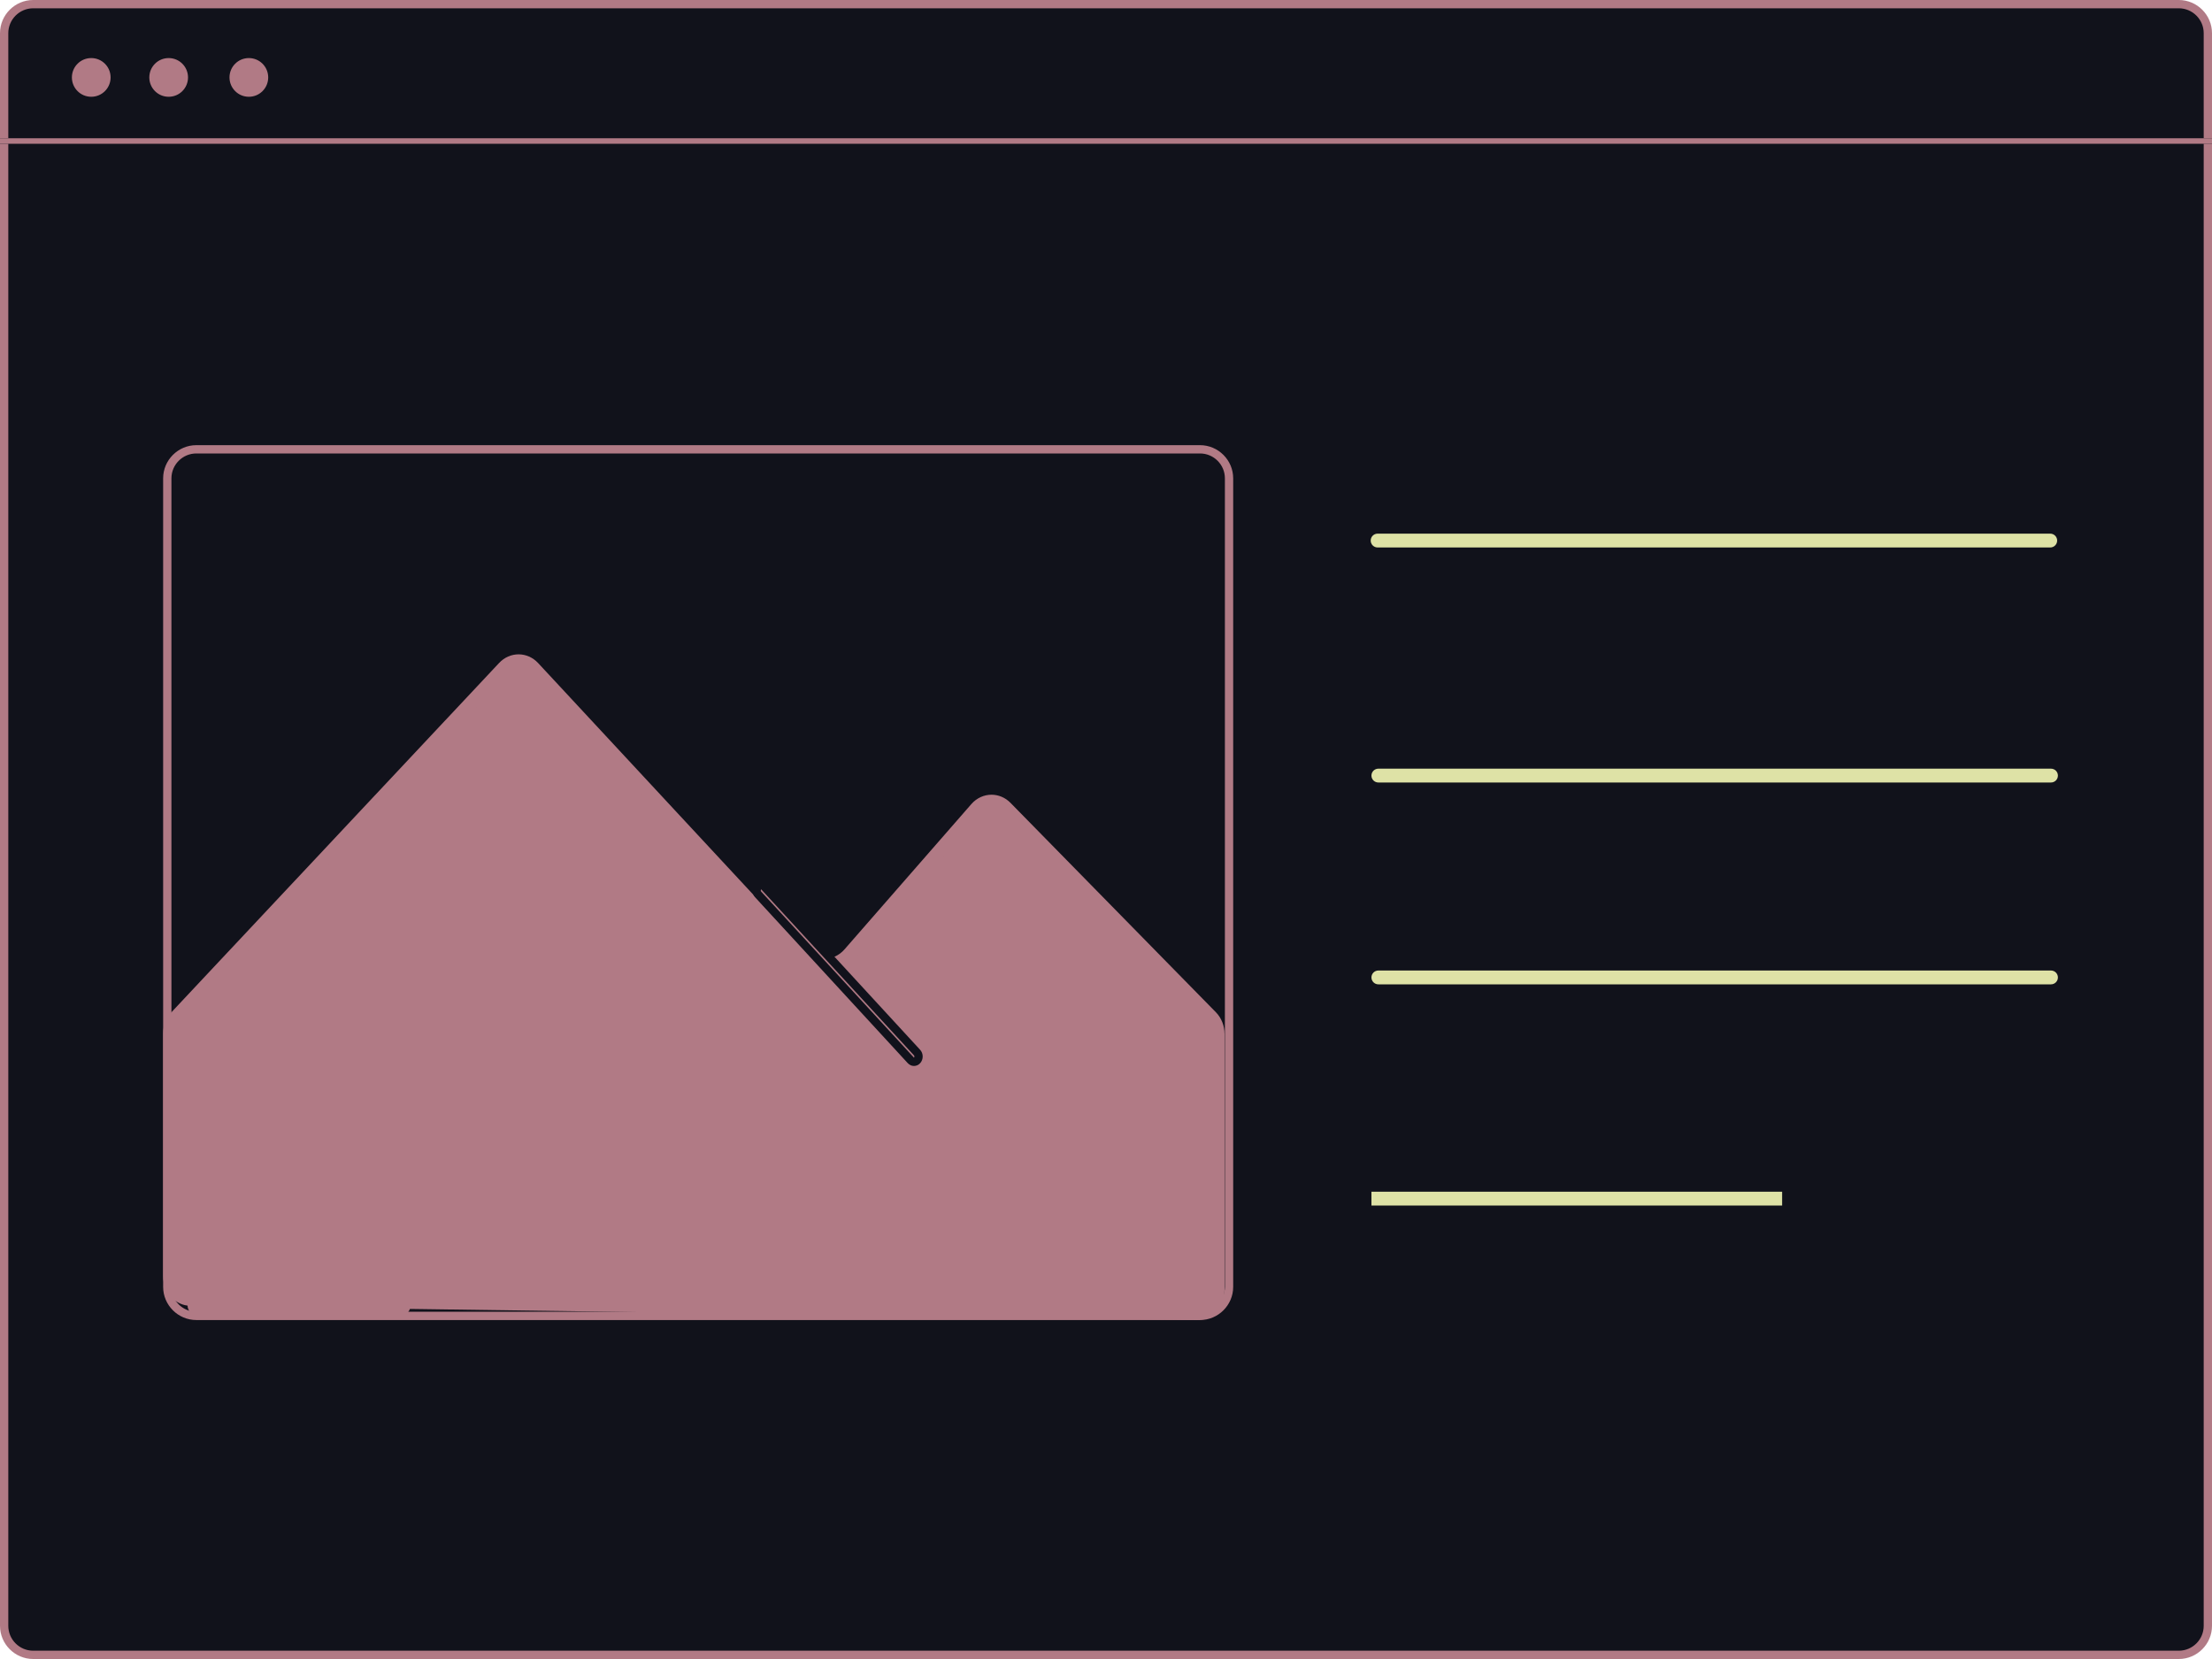
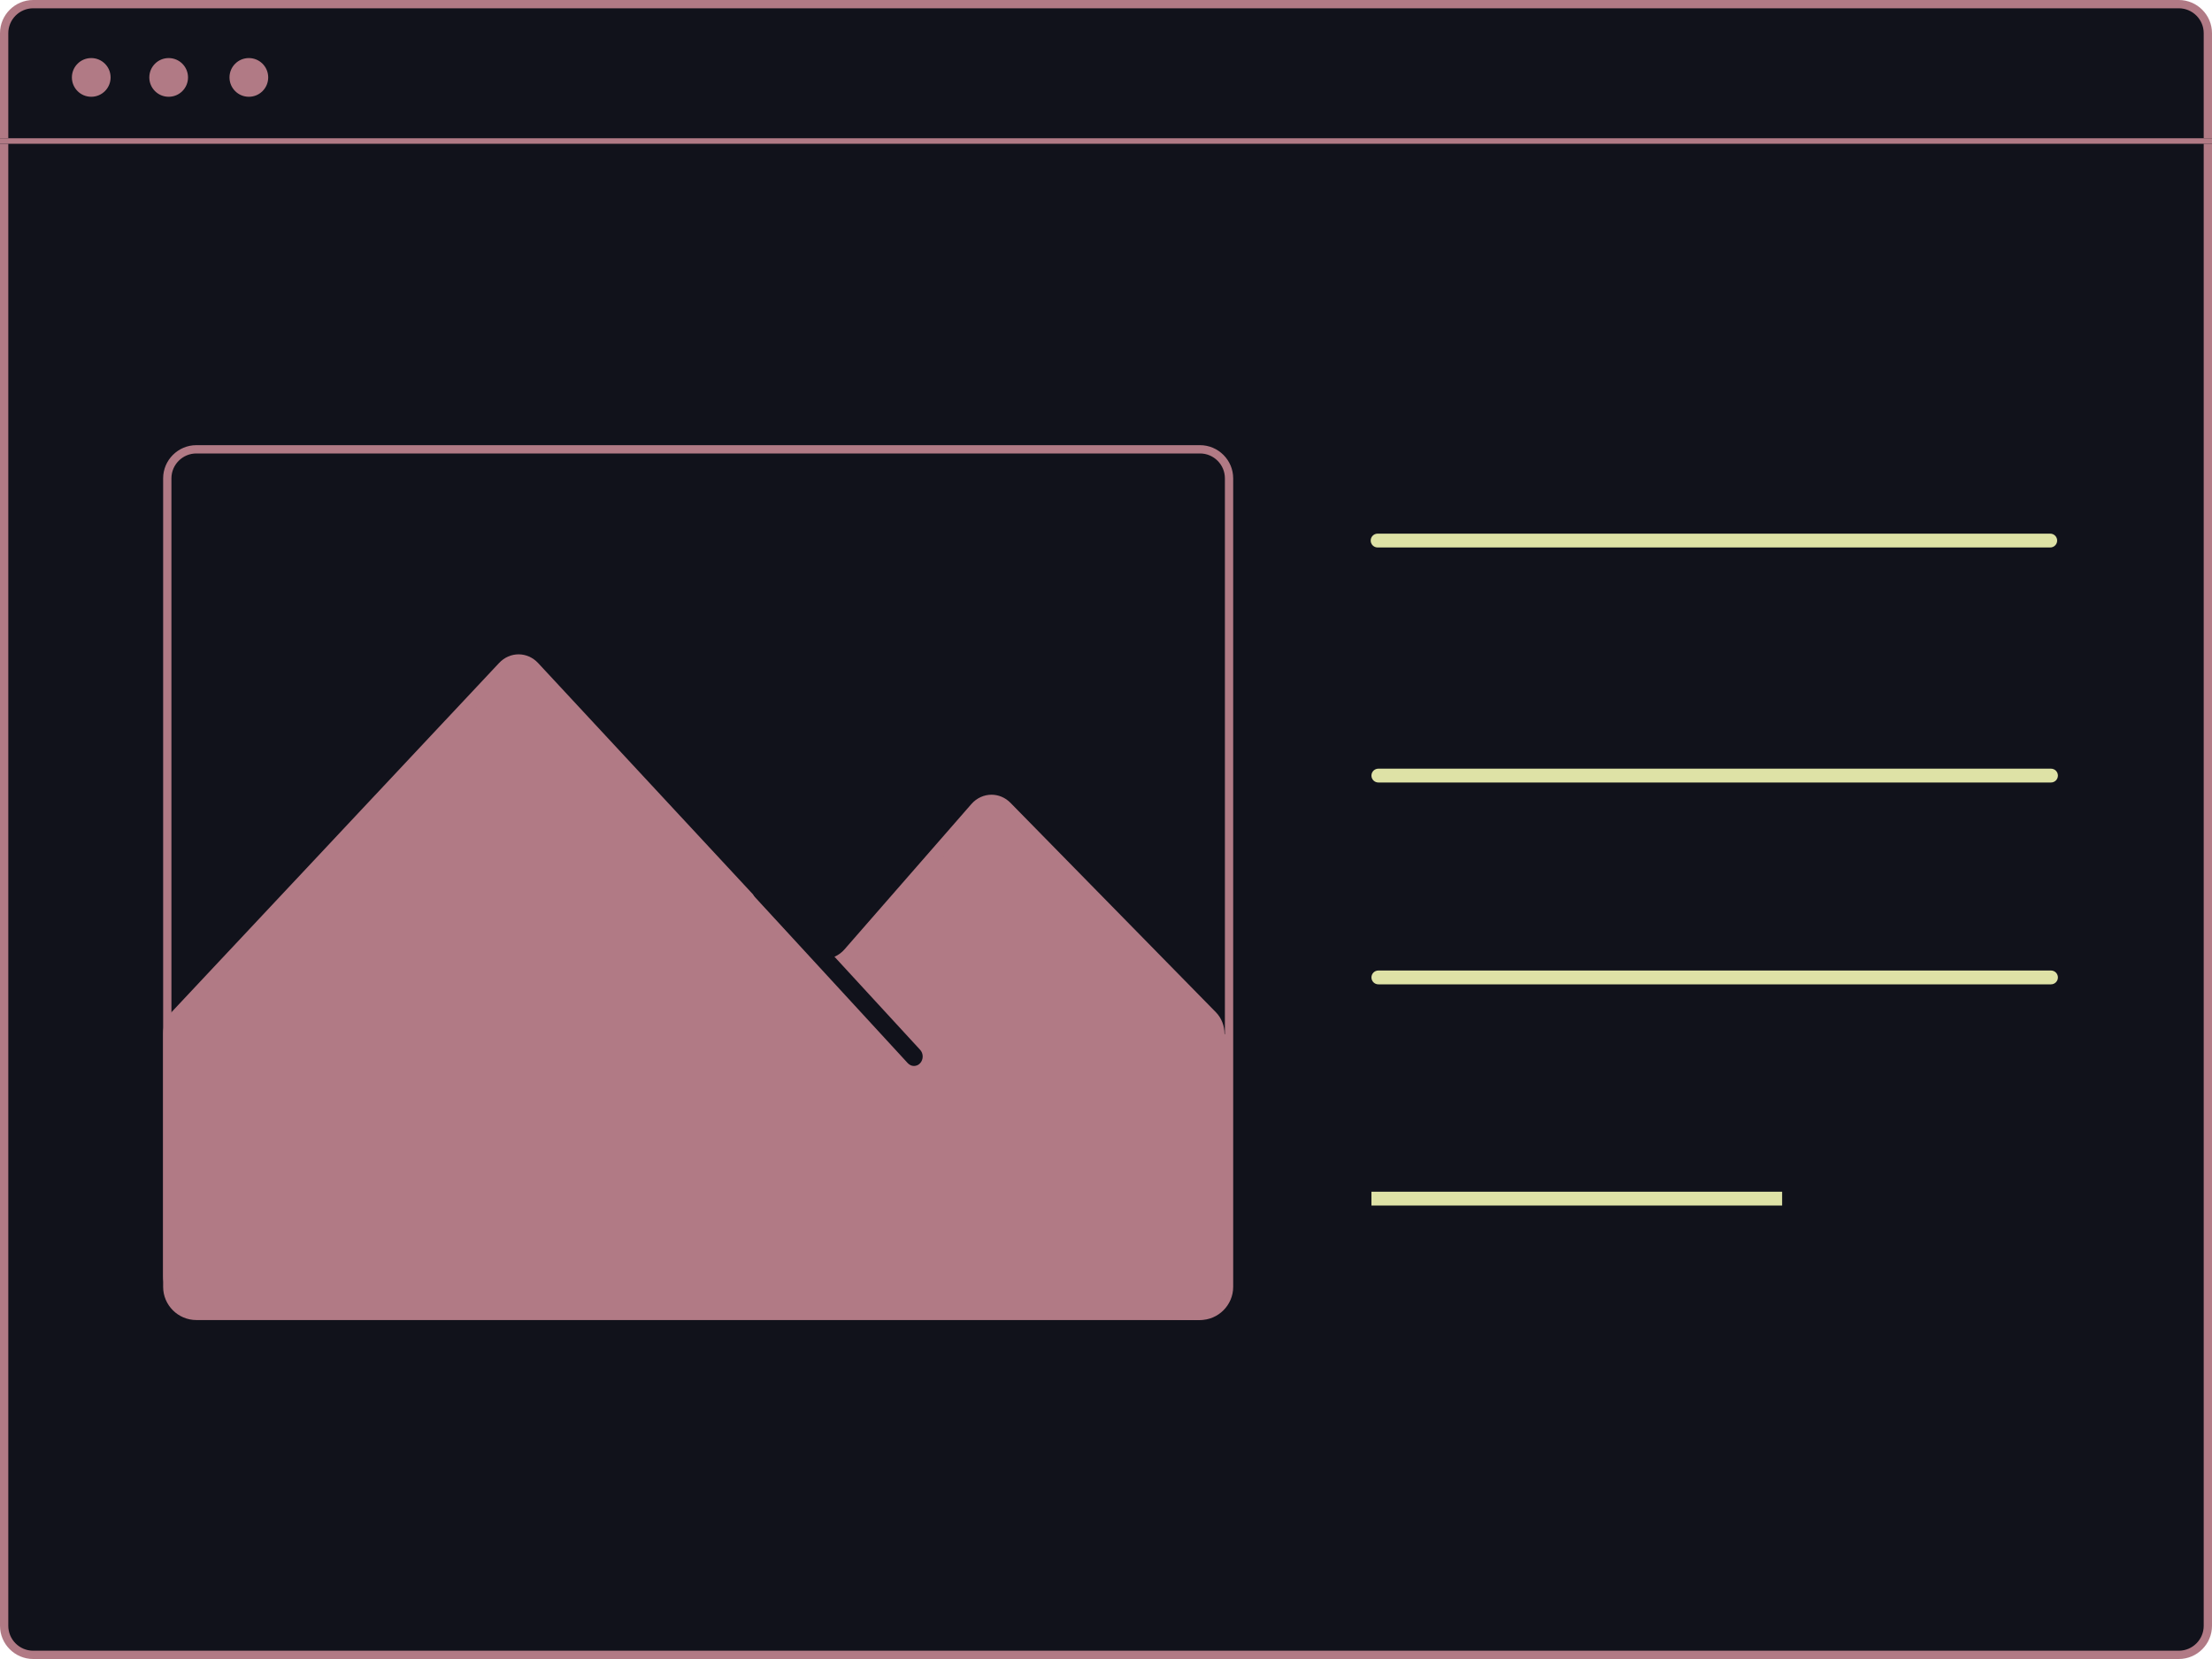
<svg xmlns="http://www.w3.org/2000/svg" viewBox="0 0 800 600">
  <defs>
    <style>.cls-1{fill:#dee2a6;}.cls-2{fill:#b17a85;}.cls-3{fill:#11121b;}</style>
  </defs>
  <g id="Layer_1">
    <rect class="cls-3" x="1.5" y="1.5" width="797" height="597" rx="10.5" ry="10.5" />
    <path class="cls-2" d="M788,3c4.96,0,9,4.04,9,9v576c0,4.96-4.04,9-9,9H12c-4.96,0-9-4.04-9-9V12C3,7.04,7.04,3,12,3h776M788,0H12C5.4,0,0,5.4,0,12v576c0,6.6,5.4,12,12,12h776c6.6,0,12-5.4,12-12V12c0-6.6-5.4-12-12-12h0Z" />
    <rect class="cls-3" y="50" width="800" height="2" />
    <polygon class="cls-2" points="800 50 0 50 0 52 800 52 800 50 800 50" />
    <rect class="cls-3" x="495.73" y="193" width="248.27" height="5" rx="2.5" ry="2.5" />
    <path class="cls-1" d="M741.5,193h-243.27c-1.38,0-2.5,1.12-2.5,2.5s1.12,2.5,2.5,2.5h243.27c1.38,0,2.5-1.12,2.5-2.5s-1.12-2.5-2.5-2.5h0Z" />
    <rect class="cls-3" x="496" y="278" width="248.27" height="5" rx="2.5" ry="2.5" />
    <path class="cls-1" d="M741.77,278h-243.27c-1.38,0-2.5,1.12-2.5,2.5s1.12,2.5,2.5,2.5h243.27c1.38,0,2.5-1.12,2.5-2.5s-1.12-2.5-2.5-2.5h0Z" />
    <rect class="cls-3" x="496" y="351" width="248.27" height="5" rx="2.5" ry="2.5" />
    <path class="cls-1" d="M741.77,351h-243.27c-1.38,0-2.5,1.12-2.5,2.5s1.12,2.5,2.5,2.5h243.27c1.38,0,2.5-1.12,2.5-2.5s-1.12-2.5-2.5-2.5h0Z" />
    <rect class="cls-3" x="496" y="431" width="148.53" height="5" />
    <polygon class="cls-1" points="644.53 431 496 431 496 436 644.53 436 644.53 431 644.53 431" />
    <circle class="cls-2" cx="33" cy="28" r="4.5" />
    <path class="cls-2" d="M33,26c1.1,0,2,.9,2,2s-.9,2-2,2-2-.9-2-2,.9-2,2-2M33,21c-3.87,0-7,3.13-7,7s3.13,7,7,7,7-3.13,7-7-3.13-7-7-7h0Z" />
    <circle class="cls-2" cx="61" cy="28" r="4.5" />
    <path class="cls-2" d="M61,26c1.1,0,2,.9,2,2s-.9,2-2,2-2-.9-2-2,.9-2,2-2M61,21c-3.87,0-7,3.13-7,7s3.13,7,7,7,7-3.13,7-7-3.13-7-7-7h0Z" />
    <circle class="cls-2" cx="90" cy="28" r="4.5" />
    <path class="cls-2" d="M90,26c1.1,0,2,.9,2,2s-.9,2-2,2-2-.9-2-2,.9-2,2-2M90,21c-3.87,0-7,3.13-7,7s3.13,7,7,7,7-3.13,7-7-3.13-7-7-7h0Z" />
  </g>
  <g id="Layer_2">
    <rect class="cls-3" x="60.5" y="162.5" width="384" height="313.41" rx="10.5" ry="10.5" />
    <path class="cls-2" d="M434,164c4.96,0,9,4.04,9,9v292.41c0,4.96-4.04,9-9,9H71c-4.96,0-9-4.04-9-9V173c0-4.96,4.04-9,9-9h363M434,161H71c-6.6,0-12,5.4-12,12v292.41c0,6.6,5.4,12,12,12h363c6.6,0,12-5.4,12-12V173c0-6.6-5.4-12-12-12h0Z" />
    <path class="cls-2" d="M68.91,469.75c-4.08-.06-7.41-3.77-7.41-8.27v-87.72c0-2.23.83-4.39,2.29-5.94l118.55-126.36c1.41-1.5,3.26-2.33,5.21-2.33s3.83.84,5.24,2.36l96.43,103.81c2.37,2.55,5.53,3.95,8.9,3.95s6.81-1.55,9.17-4.25l45.9-52.56c1.43-1.64,3.35-2.54,5.41-2.54,1.89,0,3.7.78,5.09,2.2l74.28,75.73c1.53,1.56,2.41,3.77,2.41,6.07v92.73c0,4.56-3.36,8.27-7.5,8.27l-363.97-5.16Z" />
    <path class="cls-2" d="M187.55,241.65h0c1.27,0,2.48.55,3.41,1.56l96.43,103.81c2.85,3.06,6.66,4.75,10.73,4.75s8.22-1.86,11.06-5.1l45.89-52.56c.95-1.08,2.2-1.68,3.52-1.68,1.21,0,2.39.52,3.31,1.45l74.28,75.73c1.08,1.1,1.69,2.67,1.69,4.32v92.73c0,3.18-2.24,5.77-5,5.77h-.06s-363.87-5.15-363.87-5.15c-2.72-.04-4.94-2.63-4.94-5.77v-87.72c0-1.6.59-3.14,1.61-4.23l118.55-126.36c.93-.99,2.13-1.54,3.39-1.54M187.55,236.65c-2.54,0-5.09,1.04-7.04,3.12l-118.55,126.36c-1.9,2.02-2.96,4.78-2.96,7.65v87.72c0,5.89,4.4,10.69,9.87,10.77l363.87,5.15s.09,0,.13,0c5.51,0,10-4.81,10-10.77v-92.73c0-2.96-1.13-5.78-3.12-7.82l-74.28-75.73c-1.93-1.97-4.41-2.95-6.88-2.95-2.66,0-5.32,1.14-7.29,3.39l-45.89,52.56c-1.97,2.26-4.63,3.39-7.29,3.39s-5.12-1.05-7.07-3.15l-96.43-103.81c-1.95-2.1-4.51-3.15-7.07-3.15h0Z" />
-     <path class="cls-2" d="M330.56,384.02c-.42,0-.82-.18-1.12-.51l-55.27-60.05c-.7-.76-.7-2.05,0-2.81.31-.33.71-.51,1.12-.51s.82.18,1.12.51l55.26,60.05c.7.76.7,2.05,0,2.81-.31.33-.7.51-1.12.51Z" />
+     <path class="cls-3" d="M330.56,384.02c-.42,0-.82-.18-1.12-.51l-55.27-60.05c-.7-.76-.7-2.05,0-2.81.31-.33.7-.51,1.12-.51s.82.18,1.12.51l55.27,60.05c.7.76.7,2.05,0,2.81-.31.33-.7.51-1.12.51Z" />
    <path class="cls-3" d="M275.29,321.64s.01.01.02.02l55.26,60.05c.17.18.17.6,0,.78,0,0-.02.02-.02.02,0,0-.01-.01-.02-.02l-55.26-60.05c-.17-.18-.17-.6,0-.78,0,0,.02-.02.02-.02M275.29,318.63c-.81,0-1.62.33-2.23,1-1.23,1.33-1.23,3.51,0,4.84l55.26,60.05c.61.67,1.42,1,2.23,1s1.62-.33,2.23-1h0c1.23-1.33,1.23-3.51,0-4.84l-55.26-60.05c-.61-.67-1.42-1-2.23-1h0Z" />
-     <rect class="cls-2" x="70.32" y="467.58" width="75.68" height="5.96" rx="1.5" ry="1.5" />
-     <path class="cls-2" d="M143.5,470.08v.96h-70.68v-.96h70.68M144.5,465.08h-72.68c-2.2,0-4,1.8-4,4v2.96c0,2.2,1.8,4,4,4h72.68c2.2,0,4-1.8,4-4v-2.96c0-2.2-1.8-4-4-4h0Z" />
+     <rect class="cls-2" x="65.5" y="463.5" width="175" height="9.04" rx="1.5" ry="1.5" />
+     <path class="cls-2" d="M238,466v4.04H68v-4.04h170M239,461H67c-2.2,0-4,1.8-4,4v6.04c0,2.2,1.8,4,4,4h172c2.2,0,4-1.8,4-4v-6.04c0-2.2-1.8-4-4-4h0Z" />
+     <rect class="cls-2" x="440" y="374" width="5" height="94" rx="2.5" ry="2.5" />
+     <path class="cls-2" d="M442.5,374c-1.38,0-2.5,1.12-2.5,2.5v89c0,1.38,1.12,2.5,2.5,2.5s2.5-1.12,2.5-2.5v-89c0-1.38-1.12-2.5-2.5-2.5h0Z" />
  </g>
</svg>
